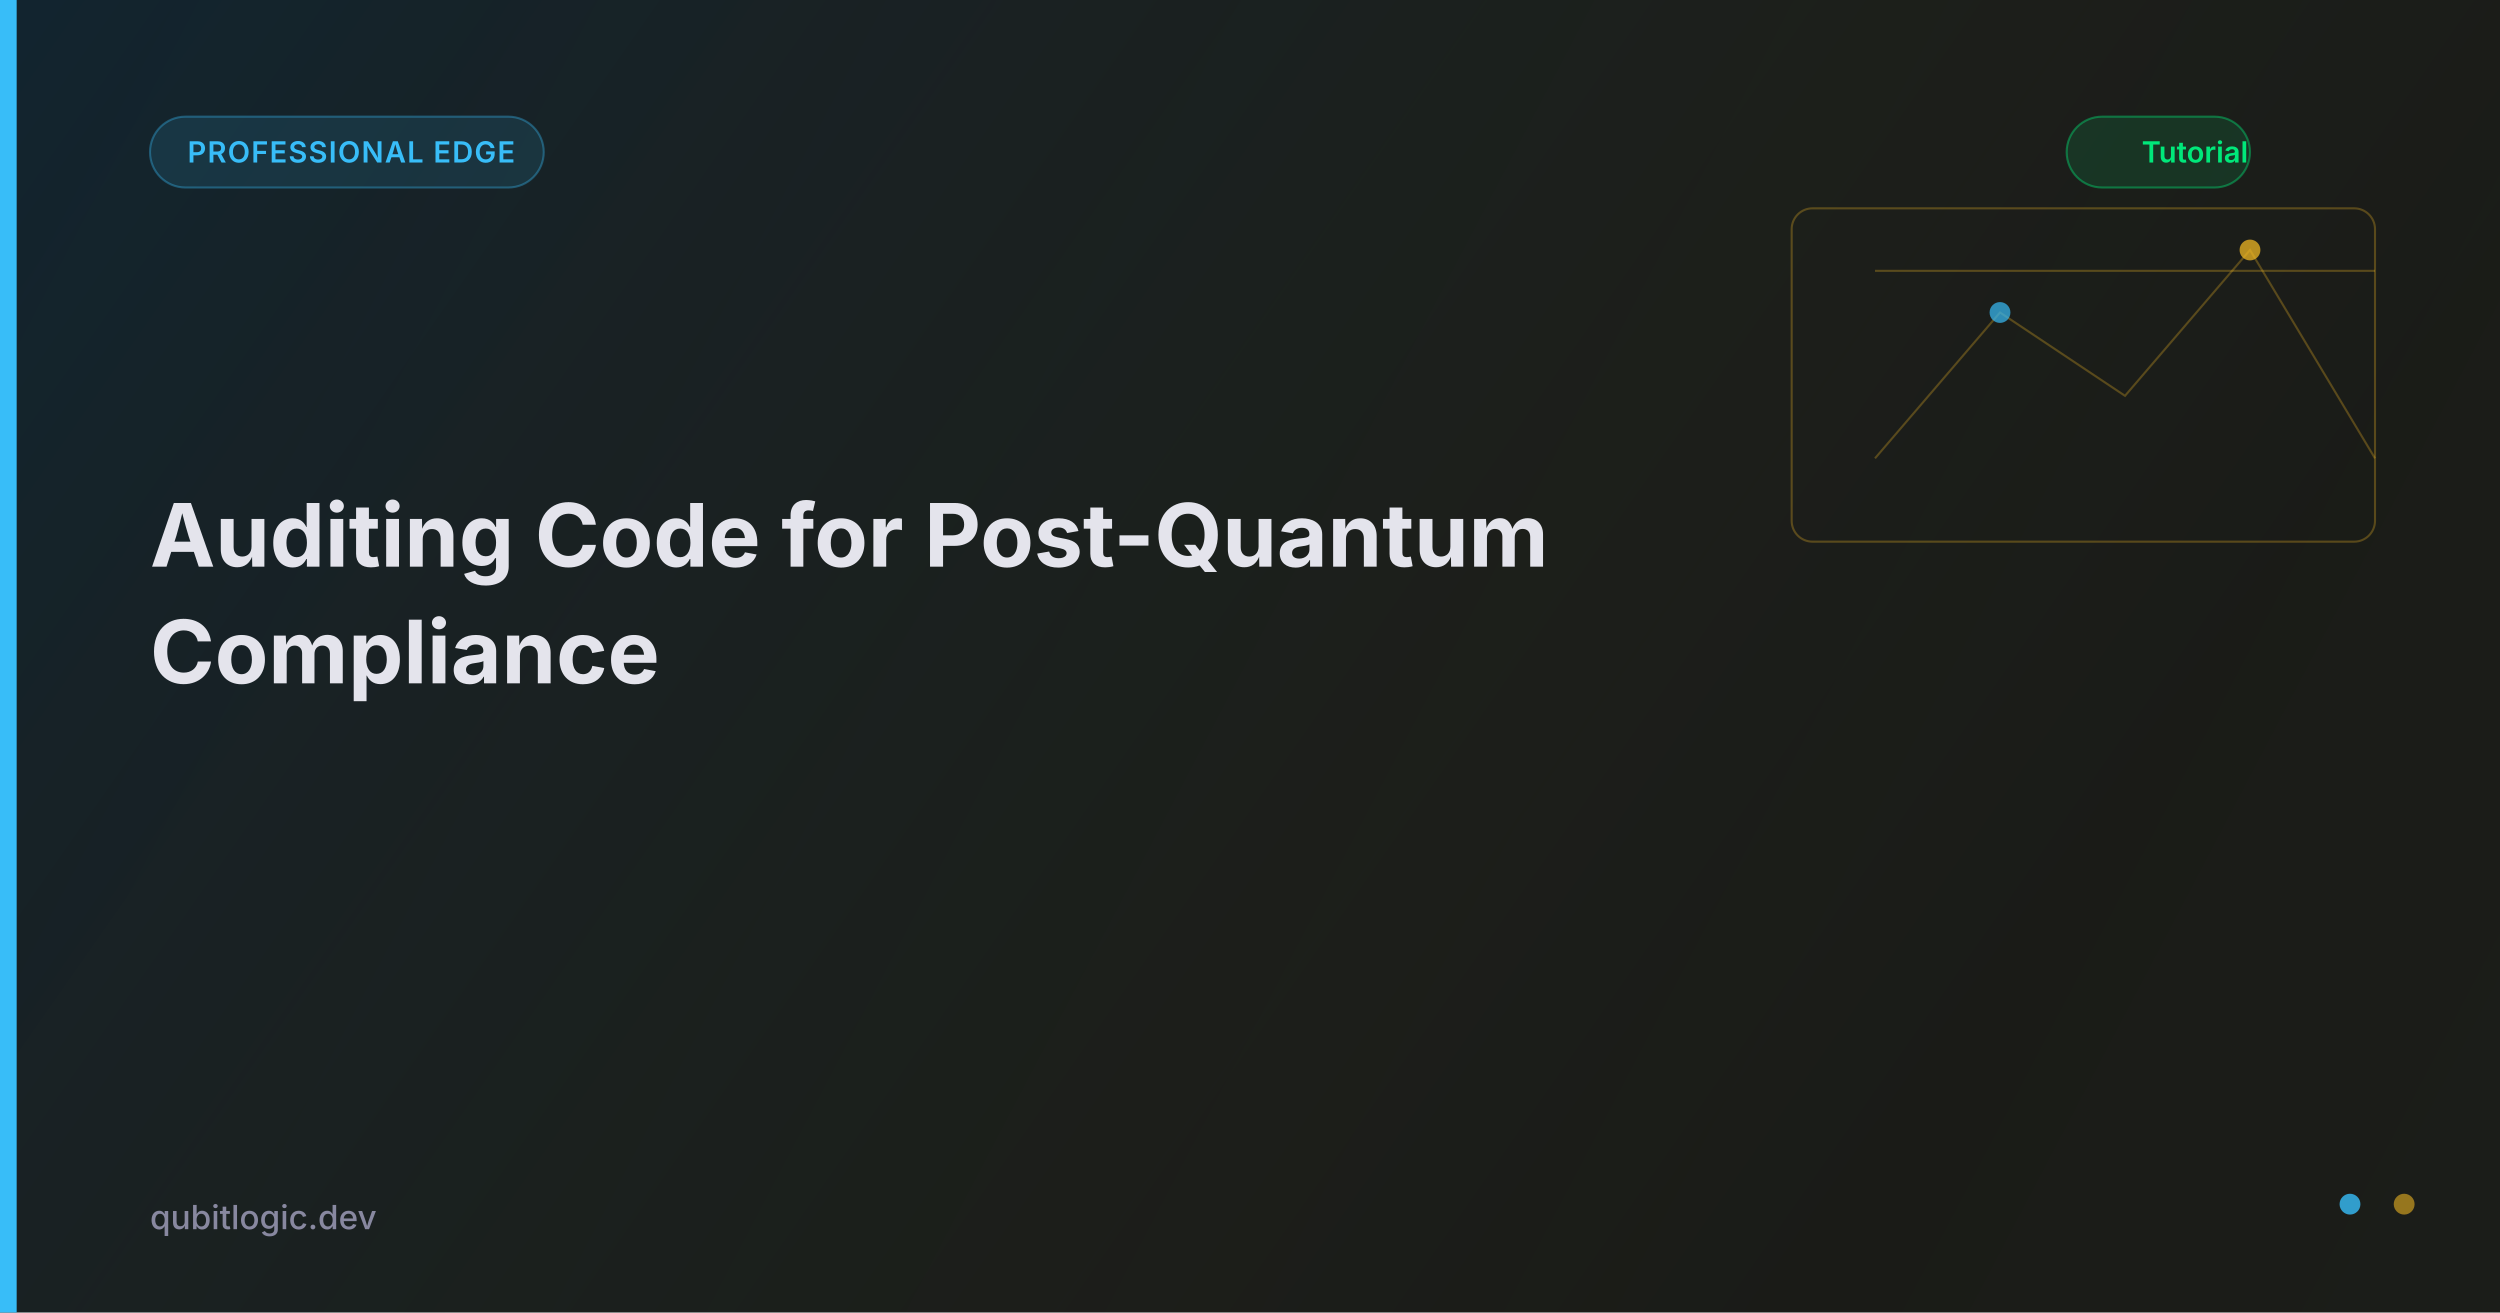
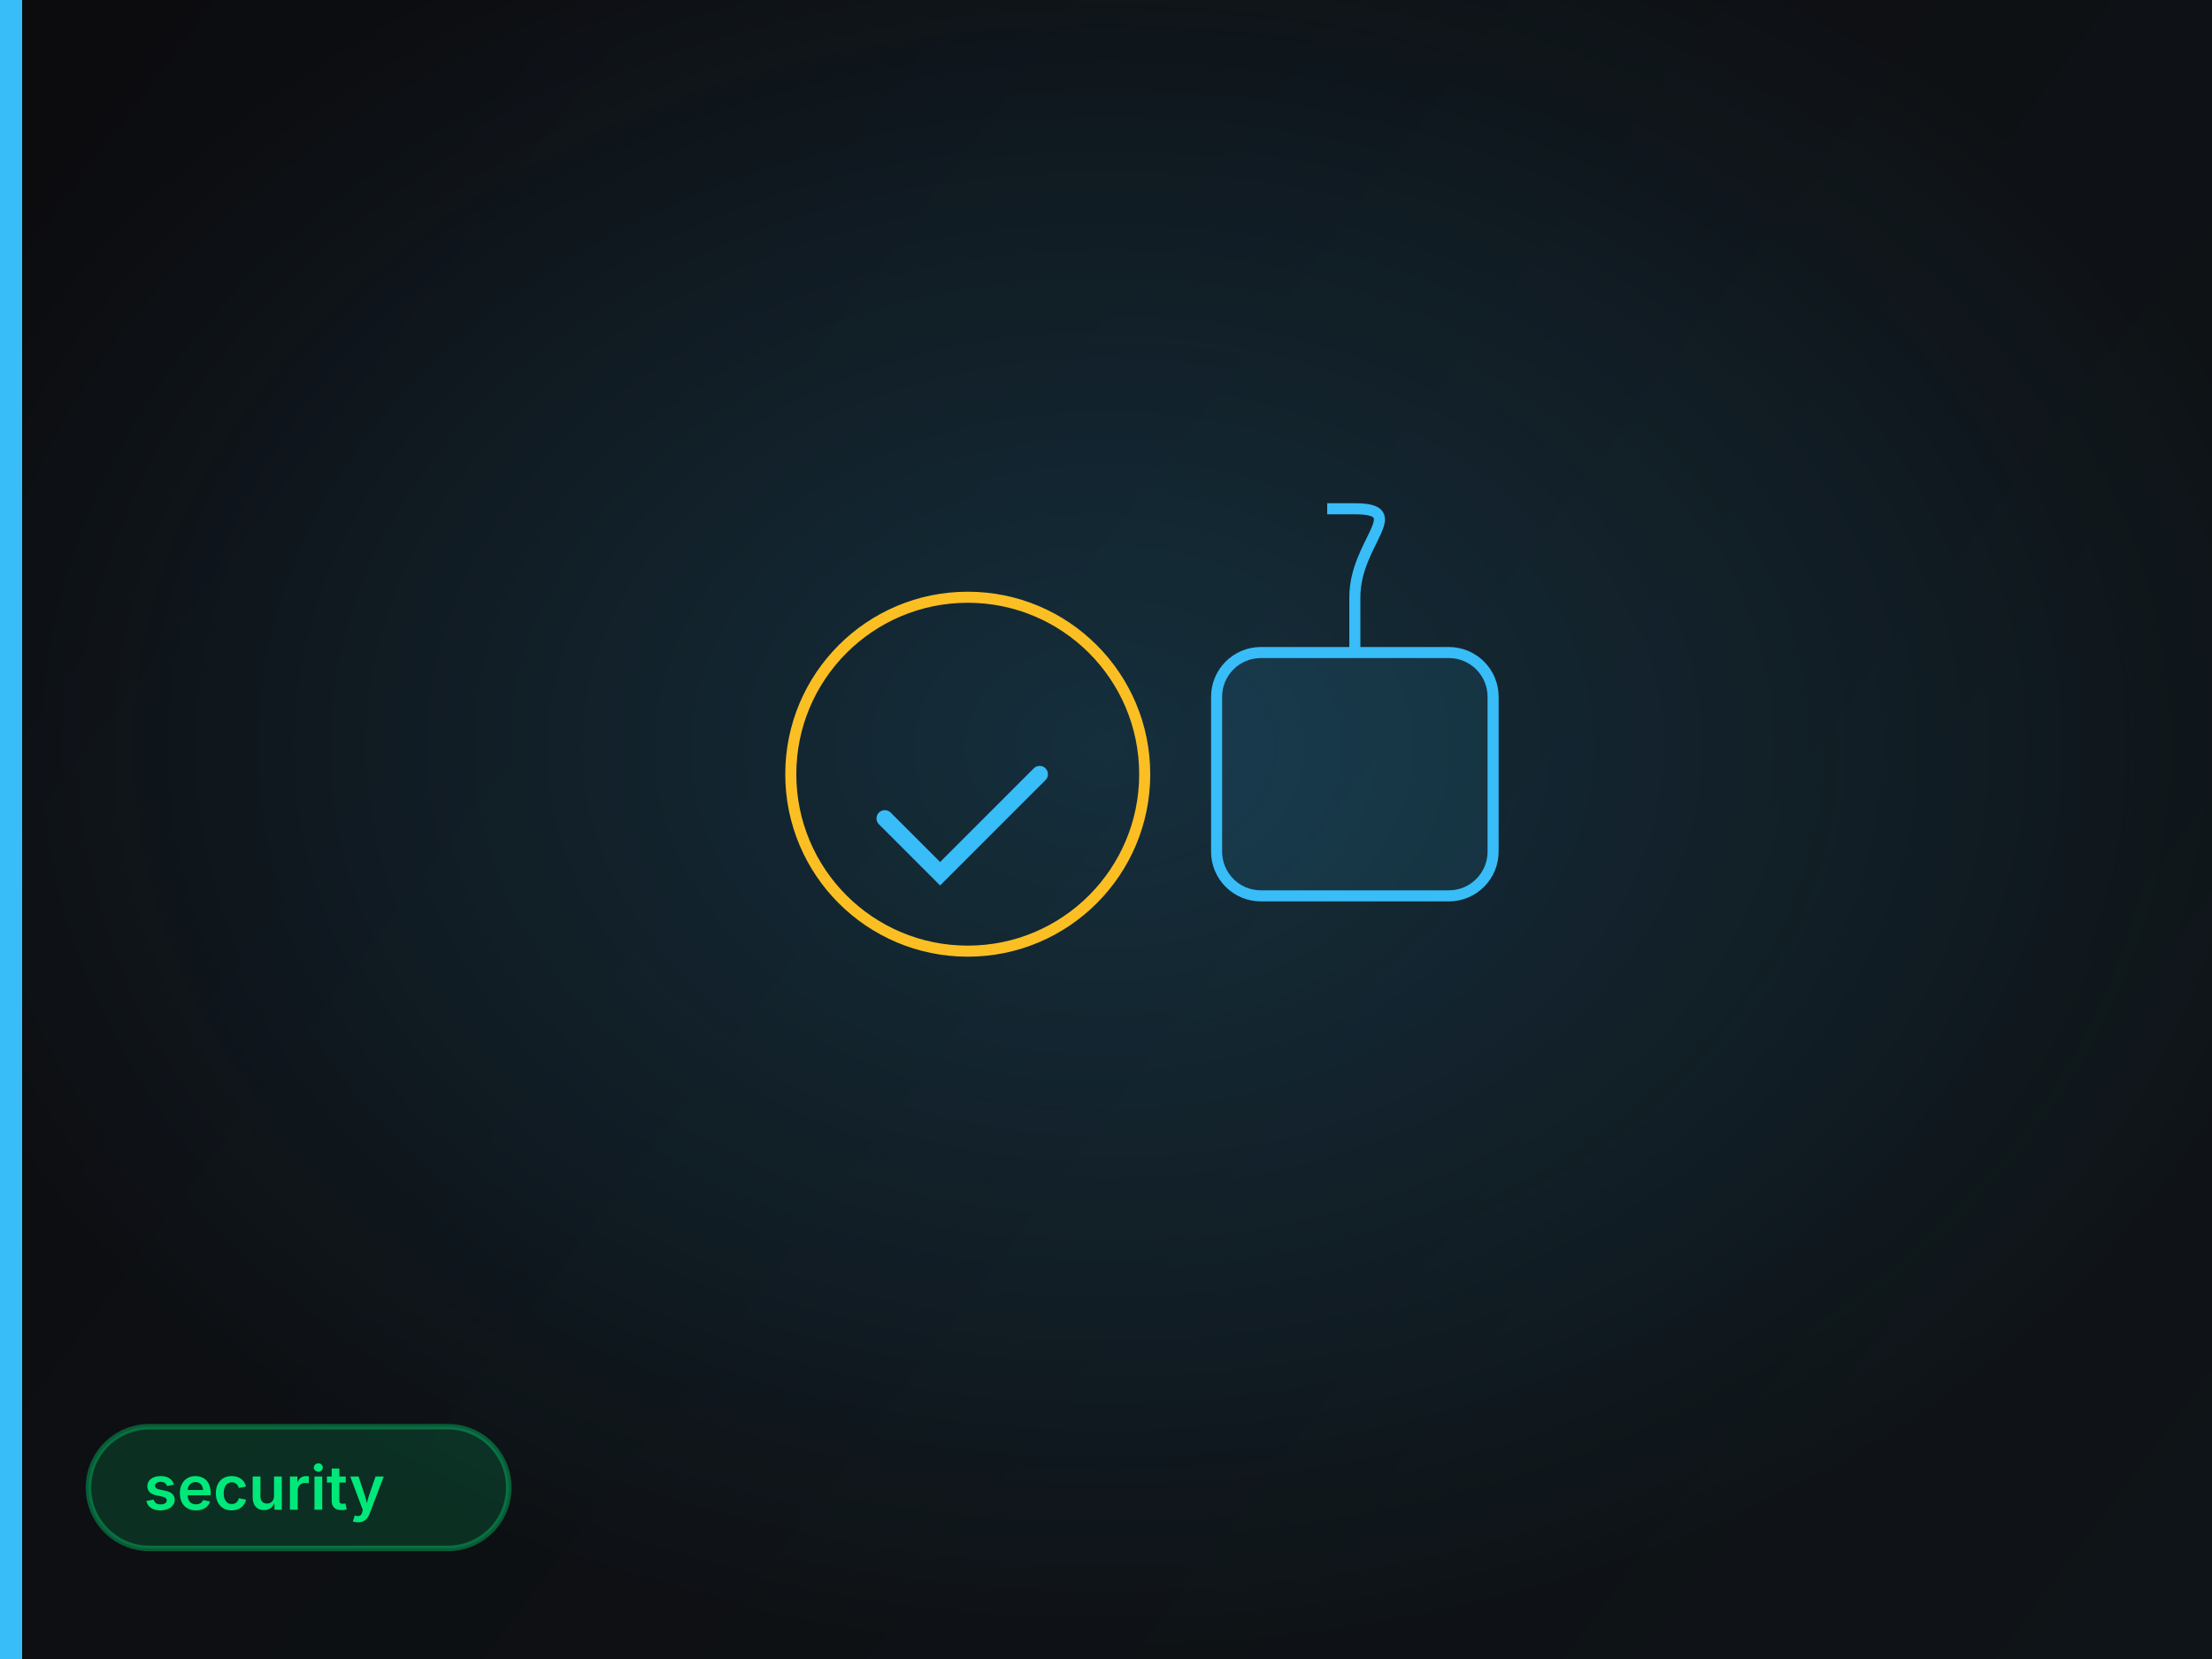
- <svg xmlns="http://www.w3.org/2000/svg" viewBox="0 0 1200 630" fill="none" role="img" aria-label="Auditing Code for Post-Quantum Compliance">
+ <svg xmlns="http://www.w3.org/2000/svg" viewBox="0 0 400 300" fill="none" role="img" aria-label="Auditing Code for Post-Quantum Compliance">
  <defs>
-     <linearGradient id="bg" x1="0" y1="0" x2="1200" y2="630" gradientUnits="userSpaceOnUse">
+     <linearGradient id="bg" x1="0" y1="0" x2="400" y2="300" gradientUnits="userSpaceOnUse">
      <stop stop-color="#0c0c0f" />
      <stop offset="1" stop-color="#0f1418" />
    </linearGradient>
-     <linearGradient id="glow" x1="0" y1="0" x2="900" y2="630" gradientUnits="userSpaceOnUse">
-       <stop stop-color="#38bdf8" stop-opacity="0.14" />
-       <stop offset="1" stop-color="#fbbf24" stop-opacity="0.05" />
-     </linearGradient>
+     <radialGradient id="glow" cx="50%" cy="45%" r="55%">
+       <stop stop-color="#38bdf8" stop-opacity="0.18" />
+       <stop offset="1" stop-color="#38bdf8" stop-opacity="0" />
+     </radialGradient>
  </defs>
-   <rect width="1200" height="630" fill="url(#bg)" />
-   <rect width="1200" height="630" fill="url(#glow)" />
-   <rect x="0" y="0" width="8" height="630" fill="#38bdf8" />
-   <g stroke="#fbbf24" stroke-opacity="0.28" stroke-width="1" fill="none">
-     <rect x="860" y="100" width="280" height="160" rx="10" />
-     <path d="M900 220 L960 150 L1020 190 L1080 120 L1140 220" />
-     <line x1="900" y1="130" x2="1140" y2="130" />
-   </g>
-   <circle cx="960" cy="150" r="5" fill="#38bdf8" fill-opacity="0.7" />
-   <circle cx="1080" cy="120" r="5" fill="#fbbf24" fill-opacity="0.7" />
-   <rect x="72" y="56" width="189" height="34" rx="17" fill="#38bdf8" fill-opacity="0.12" stroke="#38bdf8" stroke-opacity="0.35" />
-   <text x="90" y="78" fill="#38bdf8" font-family="Inter, system-ui, sans-serif" font-size="14" font-weight="600" letter-spacing="0.04em">PROFESSIONAL EDGE</text>
-   <rect x="992" y="56" width="88" height="34" rx="17" fill="#00e87a" fill-opacity="0.12" stroke="#00e87a" stroke-opacity="0.4" />
-   <text x="1028" y="78" fill="#00e87a" font-family="Inter, system-ui, sans-serif" font-size="14" font-weight="600">Tutorial</text>
-   <text x="72" y="272" fill="#e4e4ec" font-family="Inter, system-ui, sans-serif" font-size="42" font-weight="700">Auditing Code for Post-Quantum</text>
-   <text x="72" y="328" fill="#e4e4ec" font-family="Inter, system-ui, sans-serif" font-size="42" font-weight="700">Compliance</text>
-   <text x="72" y="590" fill="#8888a0" font-family="Inter, system-ui, sans-serif" font-size="16" font-weight="500">qubitlogic.dev</text>
-   <circle cx="1128" cy="578" r="5" fill="#38bdf8" fill-opacity="0.8" />
-   <circle cx="1154" cy="578" r="5" fill="#fbbf24" fill-opacity="0.55" />
+   <rect width="400" height="300" fill="url(#bg)" />
+   <rect width="400" height="300" fill="url(#glow)" />
+   <rect x="0" y="0" width="4" height="300" fill="#38bdf8" />
+   <circle cx="175" cy="140" r="32" stroke="#fbbf24" stroke-width="2" fill="none" />
+   <path d="M188 140 L170 158 L160 148" stroke="#38bdf8" stroke-width="3" fill="none" stroke-linecap="round" />
+   <rect x="220" y="118" width="50" height="44" rx="8" stroke="#38bdf8" stroke-width="2" fill="#38bdf8" fill-opacity="0.1" />
+   <path d="M245 118 V108 C245 98 255 92 245 92 H240" stroke="#38bdf8" stroke-width="2" fill="none" />
+   <rect x="16" y="258" width="76" height="22" rx="11" fill="#00e87a" fill-opacity="0.15" stroke="#00e87a" stroke-opacity="0.35" />
+   <text x="26" y="273" fill="#00e87a" font-family="Inter, system-ui, sans-serif" font-size="11" font-weight="600">security</text>
</svg>
